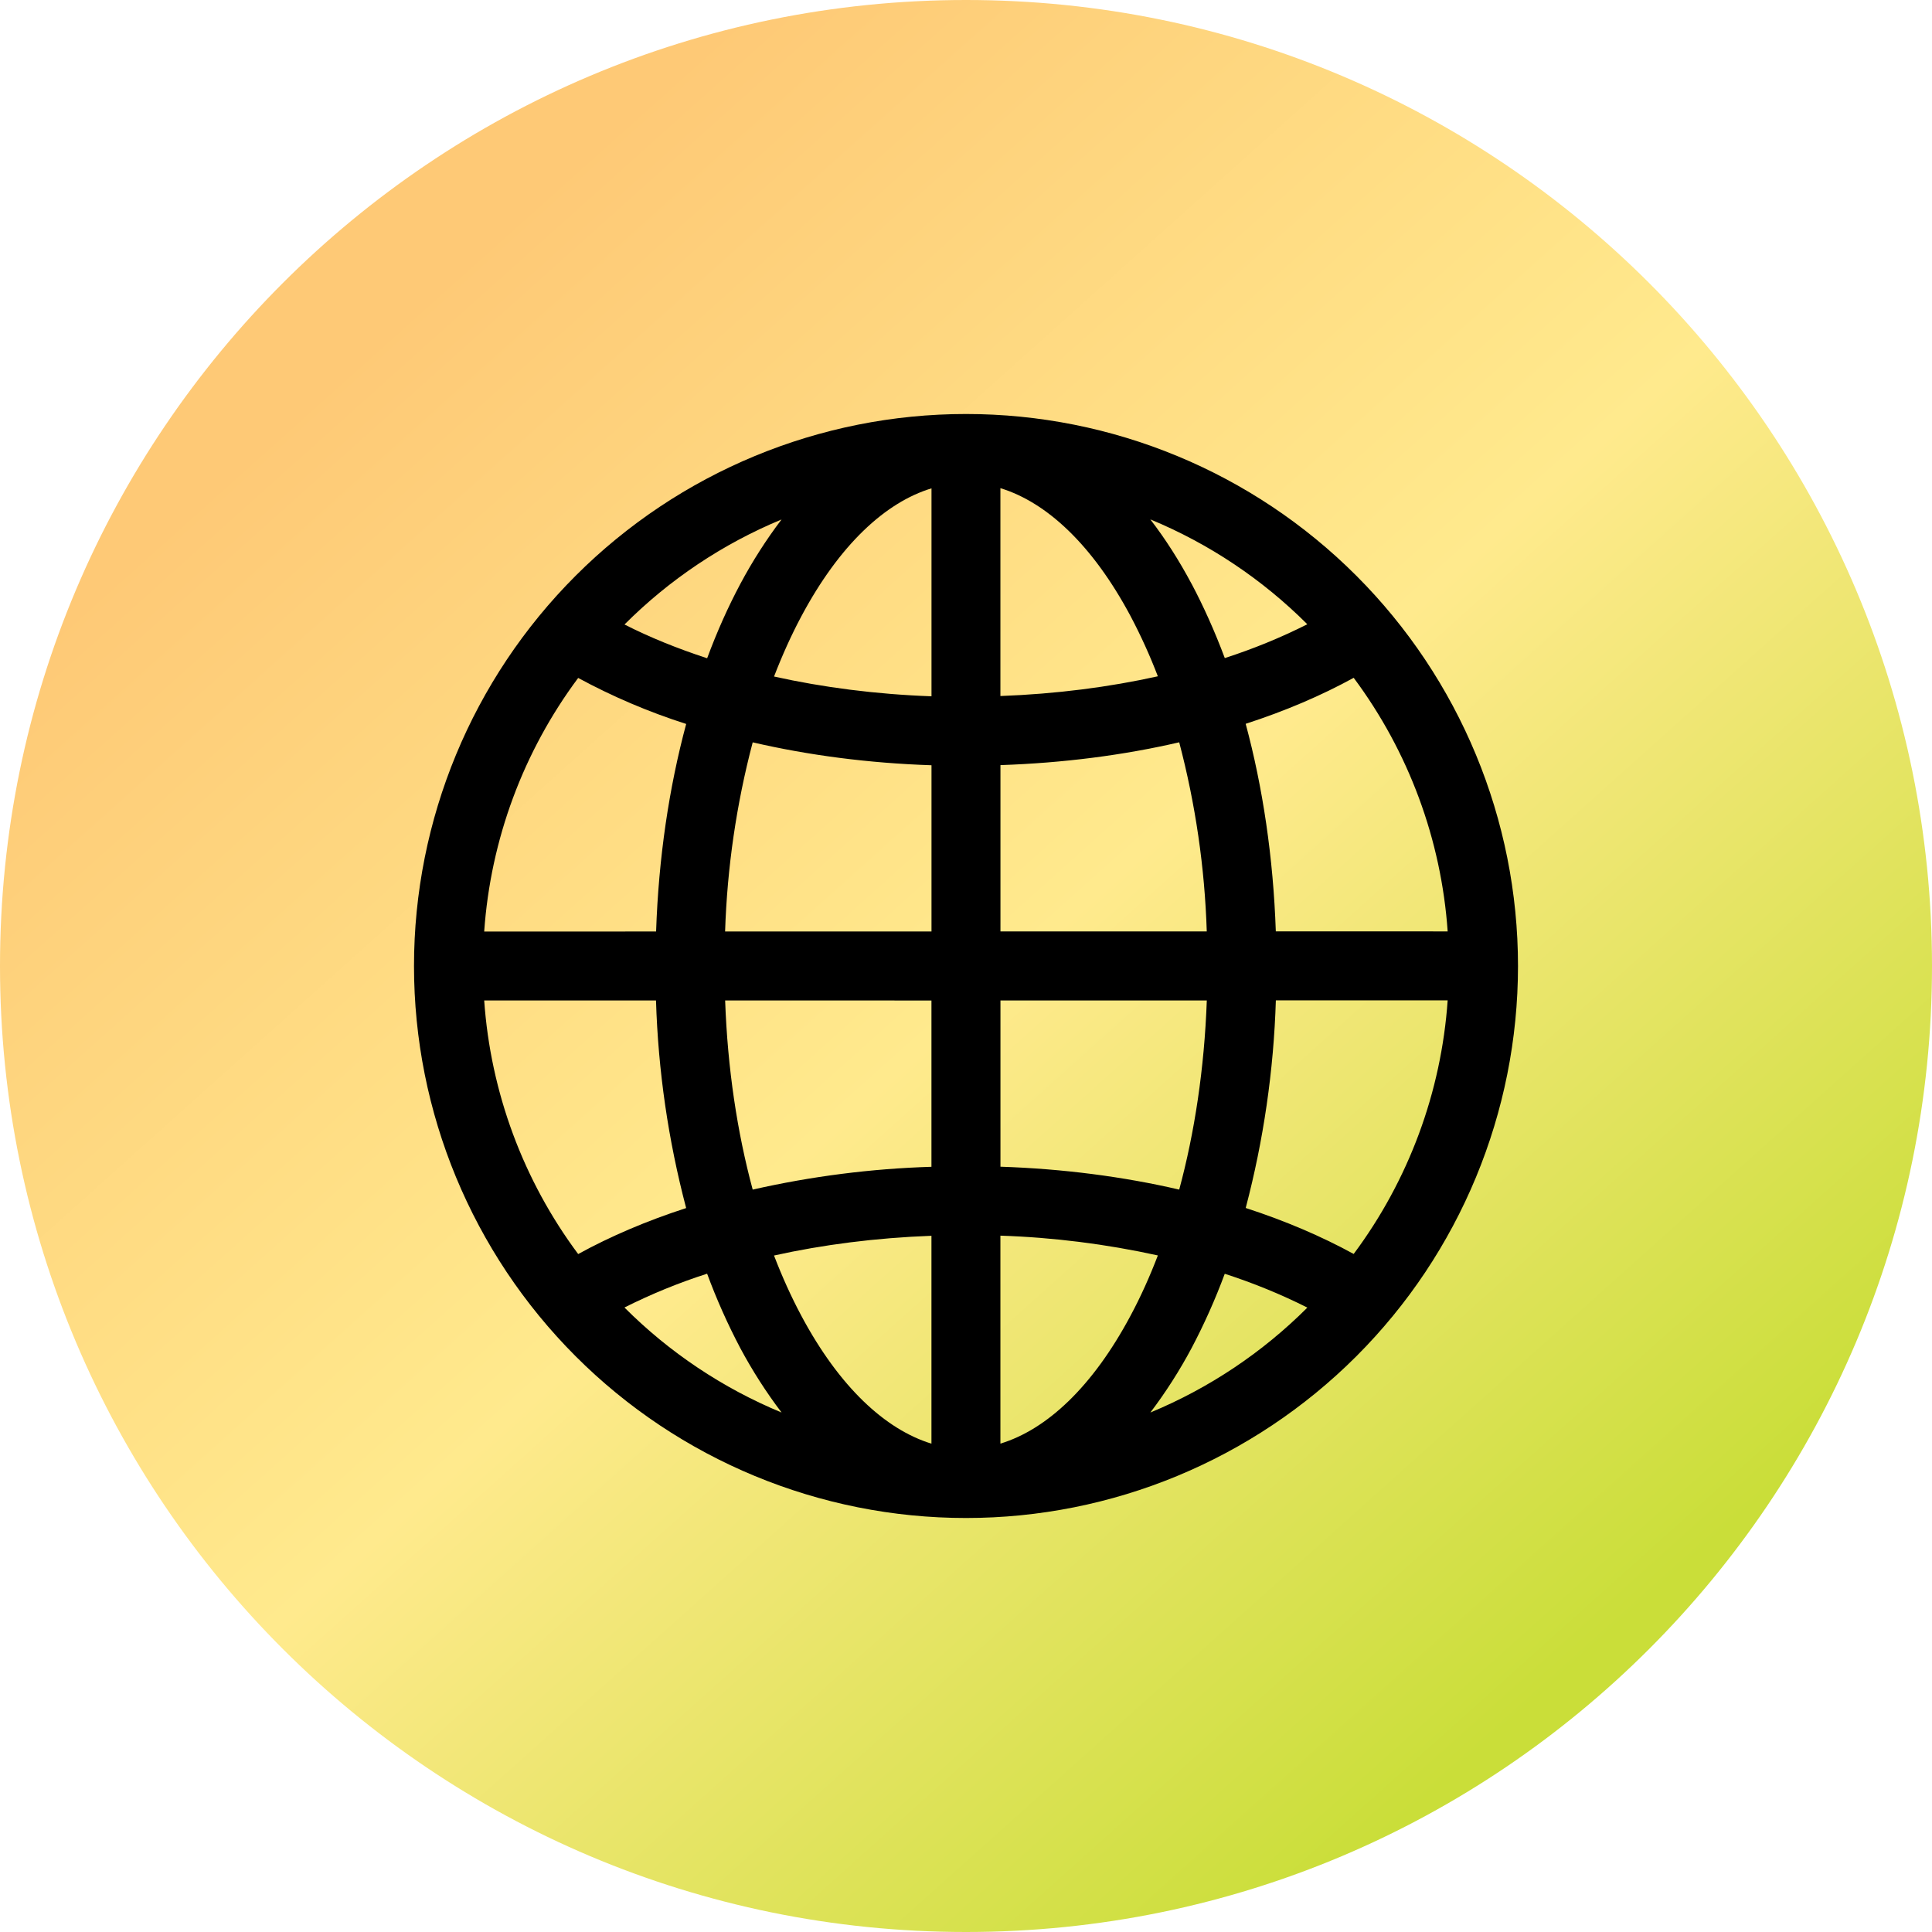
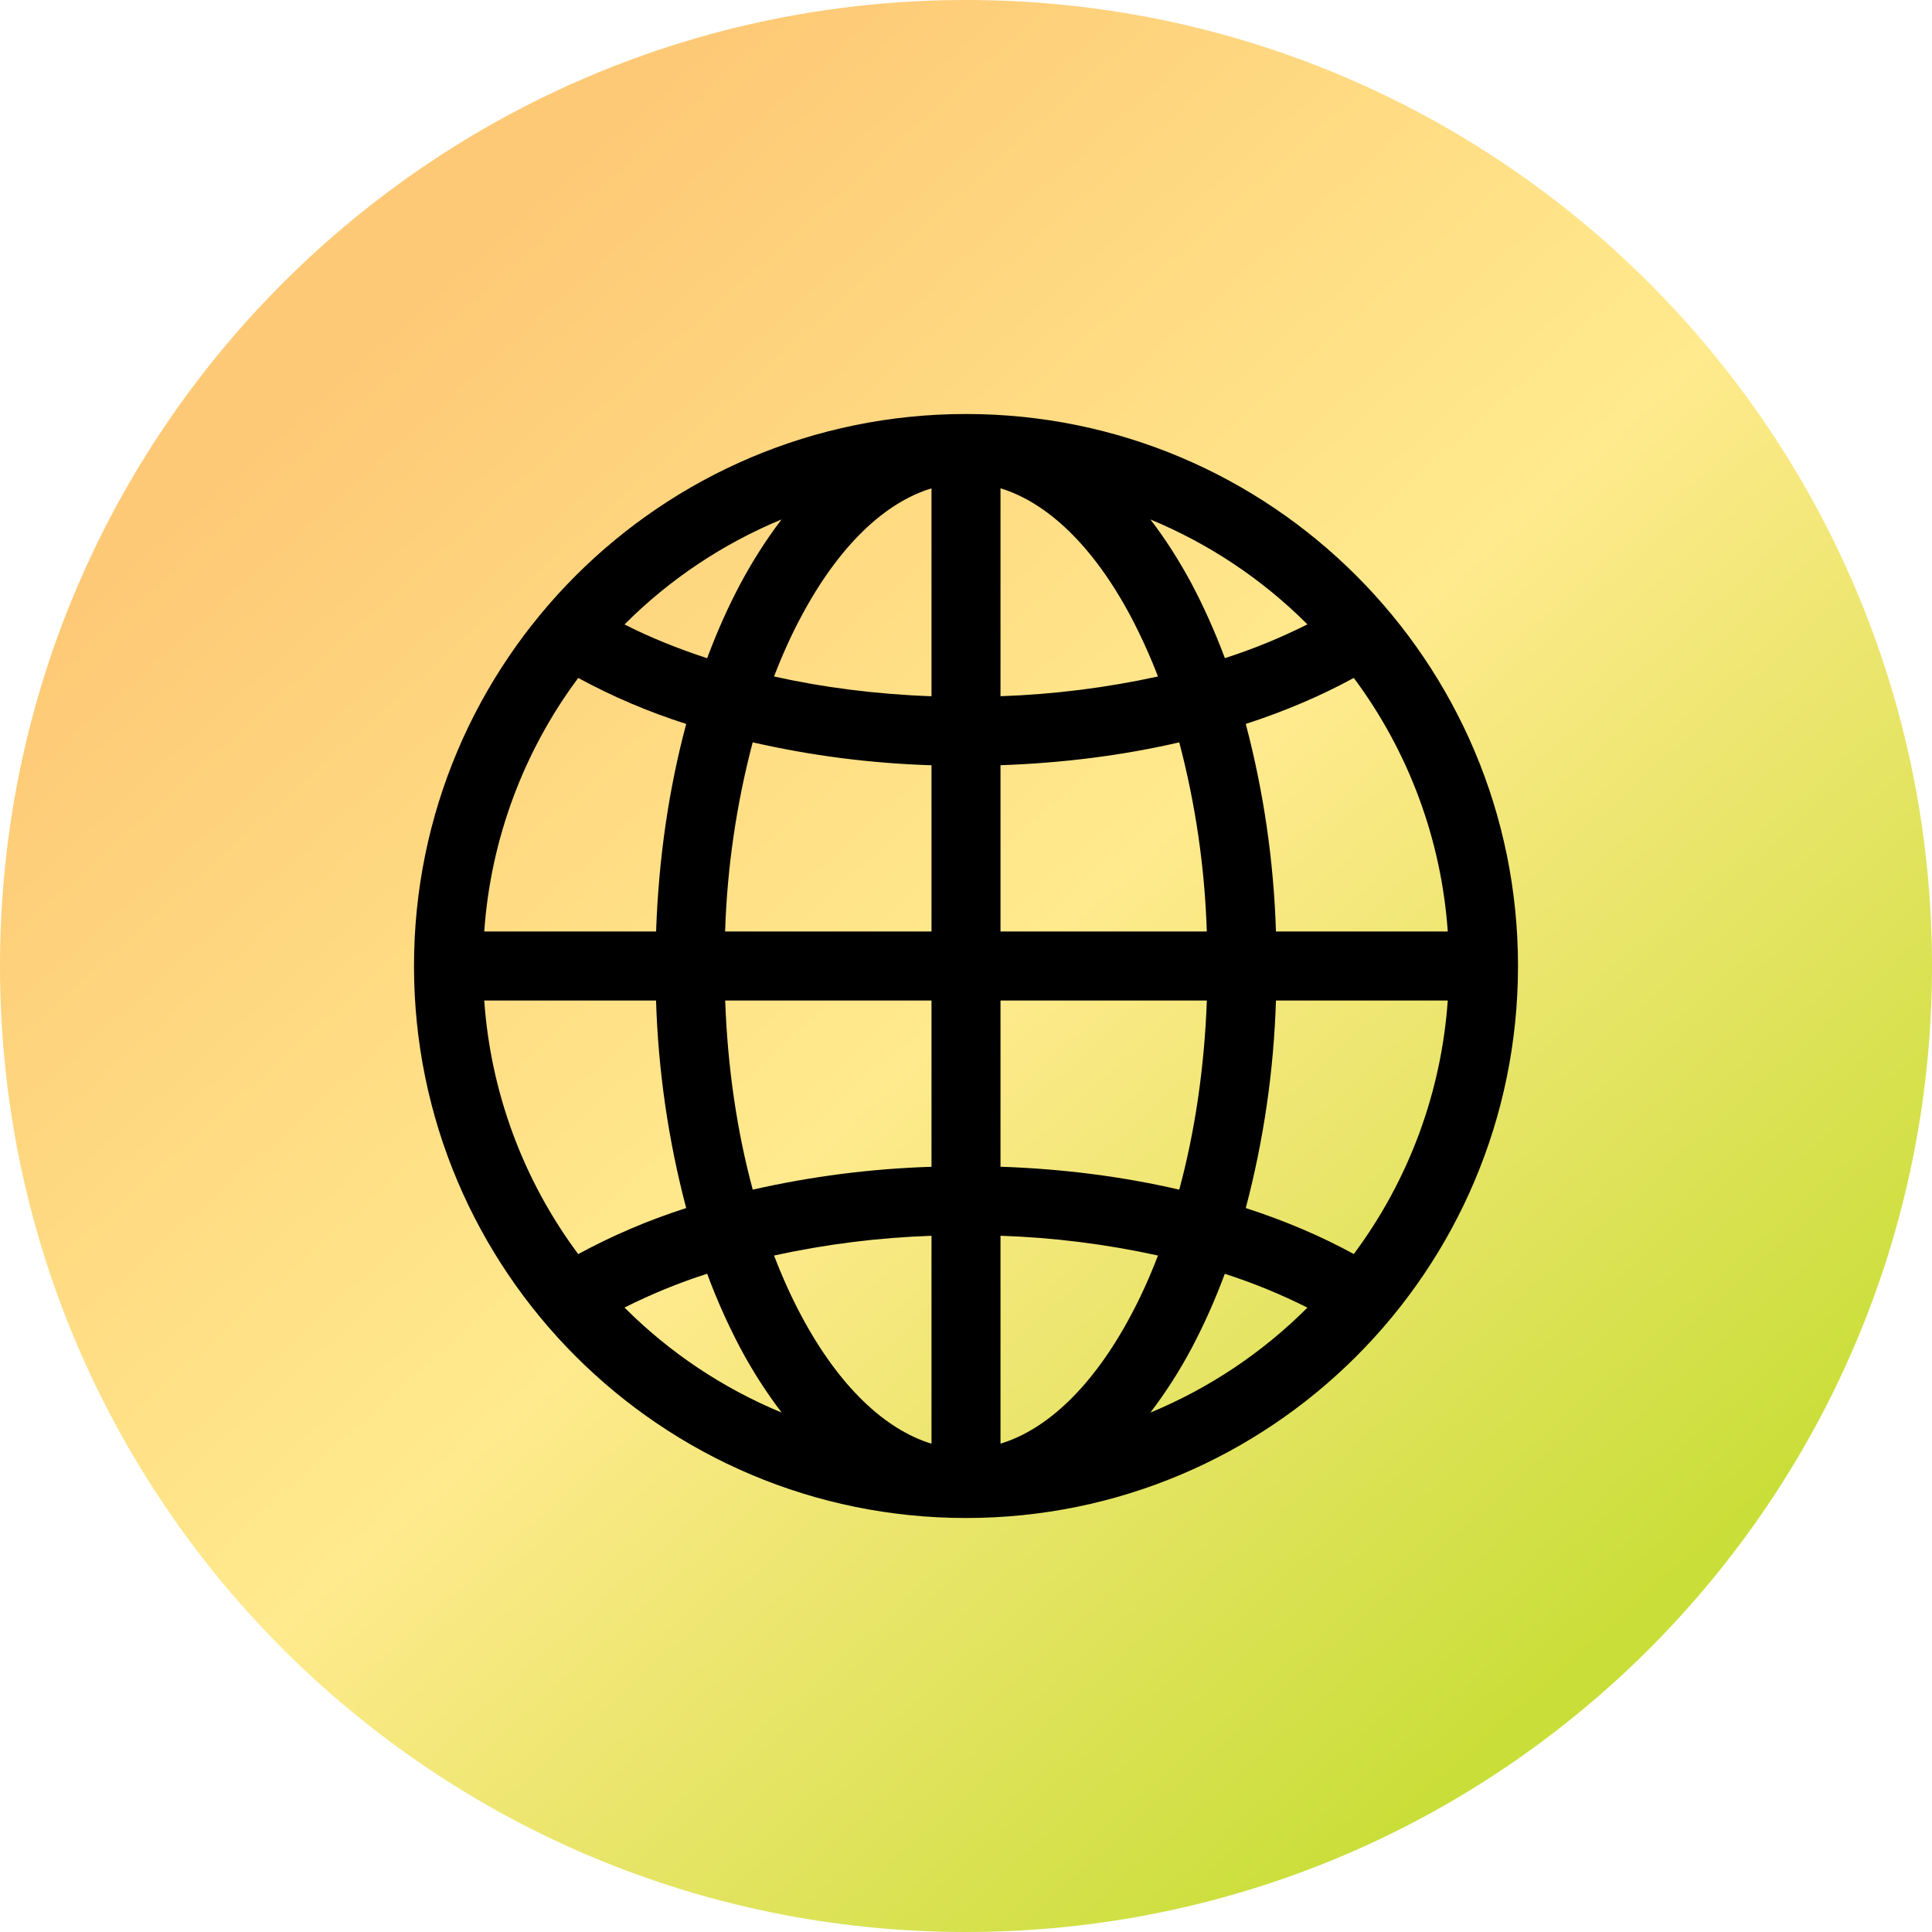
- <svg xmlns="http://www.w3.org/2000/svg" fill="none" height="42" viewBox="0 0 42 42" width="42">
-   <linearGradient id="a" gradientUnits="userSpaceOnUse" x1="8.5" x2="34.5" y1="7" y2="36">
+ <svg xmlns="http://www.w3.org/2000/svg" width="42" height="42" fill="none" viewBox="0 0 42 42">
+   <linearGradient id="b" x1="8.5" x2="34.5" y1="7" y2="36" gradientUnits="userSpaceOnUse">
    <stop offset="0" stop-color="#fec976" />
    <stop offset=".5" stop-color="#ffea8d" />
    <stop offset="1" stop-color="#cade39" />
  </linearGradient>
-   <clipPath id="b">
-     <path d="m0 0h42v42h-42z" />
+   <clipPath id="a">
+     <path d="M0 0h42v42H0z" />
  </clipPath>
-   <g clip-path="url(#b)">
-     <path d="m21 42c11.598 0 21-9.402 21-21 0-11.598-9.402-21-21-21-11.598 0-21 9.402-21 21 0 11.598 9.402 21 21 21z" fill="url(#a)" />
-     <path d="m9 21c0-3.183 1.264-6.235 3.515-8.485 2.251-2.25 5.303-3.515 8.485-3.515s6.235 1.264 8.485 3.515c2.25 2.251 3.515 5.303 3.515 8.485s-1.264 6.235-3.515 8.485c-2.251 2.25-5.303 3.515-8.485 3.515s-6.235-1.264-8.485-3.515c-2.25-2.251-3.515-5.303-3.515-8.485zm11.25-10.384c-1.005.306-2.002 1.23-2.83 2.783-.215.403-.412.839-.593 1.308 1.058.235 2.208.386 3.423.43zm-4.877 3.693c.214-.577.455-1.116.722-1.617.261-.489.56-.957.895-1.399-1.277.529-2.437 1.305-3.414 2.283.544.277 1.143.52 1.797.734zm-1.11 5.941c.054-1.605.282-3.131.654-4.512-.812-.259-1.598-.594-2.348-1-1.195 1.604-1.904 3.517-2.043 5.513zm2.1-4.112c-.354 1.343-.555 2.723-.6 4.112h4.487v-3.614c-1.365-.045-2.675-.217-3.886-.498zm5.386.496v3.615h4.485c-.044-1.389-.245-2.768-.599-4.112-1.212.281-2.522.45-3.886.496zm-5.985 5.115c.052 1.48.264 2.871.599 4.112 1.277-.29 2.578-.456 3.886-.496v-3.615zm5.985 0v3.614c1.365.045 2.675.217 3.886.498.335-1.24.546-2.631.6-4.112zm-4.923 5.544c.18.469.378.905.593 1.308.828 1.552 1.827 2.475 2.83 2.783v-4.519c-1.215.045-2.365.194-3.423.429zm.165 3.414c-.336-.442-.635-.91-.897-1.399-.276-.523-.517-1.064-.722-1.619-.617.198-1.218.444-1.797.735.977.978 2.138 1.754 3.416 2.283zm-2.075-4.446c-.389-1.474-.609-2.988-.655-4.512h-3.735c.139 1.995.848 3.909 2.043 5.513.705-.387 1.492-.723 2.348-1zm10.092 4.446c1.276-.529 2.436-1.304 3.413-2.281-.579-.291-1.179-.536-1.796-.735-.205.554-.446 1.094-.722 1.617-.261.489-.56.957-.895 1.399zm-3.26-3.845v4.521c1.005-.306 2.002-1.23 2.83-2.783.216-.403.413-.839.593-1.308-1.125-.247-2.271-.392-3.423-.43zm5.332-.602c.855.278 1.643.614 2.348 1 1.195-1.604 1.904-3.517 2.043-5.513h-3.735c-.047 1.524-.267 3.038-.655 4.512zm4.391-6.012c-.139-1.995-.848-3.909-2.043-5.513-.705.387-1.492.723-2.348 1.0.372 1.38.6 2.907.655 4.512zm-5.568-7.559c.266.502.507 1.041.723 1.617.616-.199 1.216-.444 1.794-.735-.977-.977-2.136-1.752-3.413-2.28.327.424.627.895.895 1.398zm-.732 2.014c-.171-.447-.369-.884-.593-1.308-.828-1.552-1.825-2.475-2.83-2.783v4.519c1.215-.045 2.365-.194 3.423-.429z" fill="#000" />
+   <g clip-path="url(#a)">
+     <path fill="url(#b)" d="M21 42c11.598 0 21-9.402 21-21S32.598 0 21 0 0 9.402 0 21s9.402 21 21 21z" />
+     <path fill="#000" d="M9 21a12 12 0 1 1 24 0 12 12 0 0 1-24 0zm11.25-10.384c-1.005.306-2.002 1.23-2.83 2.782-.216.403-.413.839-.593 1.308 1.057.236 2.208.386 3.423.43zm-4.877 3.693c.215-.577.455-1.116.722-1.617.261-.49.56-.958.895-1.4a10.5 10.5 0 0 0-3.414 2.283c.544.277 1.143.52 1.797.734zm-1.11 5.941c.055-1.605.283-3.13.655-4.512a13.498 13.498 0 0 1-2.348-1 10.44 10.44 0 0 0-2.043 5.512zm2.1-4.112a18.446 18.446 0 0 0-.6 4.112h4.487v-3.614a20.261 20.261 0 0 1-3.886-.498zm5.387.497v3.615h4.485a18.45 18.45 0 0 0-.599-4.112c-1.212.281-2.521.45-3.886.497zm-5.985 5.115c.052 1.48.264 2.871.599 4.112a20.4 20.4 0 0 1 3.886-.497V21.75zm5.985 0v3.614c1.365.045 2.675.217 3.886.498.335-1.241.546-2.631.6-4.112zm-4.923 5.544c.18.469.377.905.592 1.308.828 1.552 1.827 2.475 2.831 2.783v-4.52a19.04 19.04 0 0 0-3.423.429zm.165 3.414c-.336-.442-.636-.91-.897-1.4a13.499 13.499 0 0 1-.722-1.618c-.617.198-1.217.444-1.797.735a10.507 10.507 0 0 0 3.416 2.283zm-2.075-4.446a20.104 20.104 0 0 1-.655-4.512h-3.735a10.44 10.44 0 0 0 2.043 5.513 13.624 13.624 0 0 1 2.347-1.001zm10.092 4.446a10.5 10.5 0 0 0 3.413-2.281 12.598 12.598 0 0 0-1.796-.736 13.51 13.51 0 0 1-.721 1.617c-.261.49-.56.958-.896 1.4zm-3.259-3.845v4.521c1.005-.306 2.002-1.23 2.83-2.782.216-.403.414-.839.593-1.308a18.902 18.902 0 0 0-3.423-.43zm5.332-.601c.855.277 1.643.613 2.348 1a10.44 10.44 0 0 0 2.043-5.512h-3.735a20.104 20.104 0 0 1-.656 4.512zm4.391-6.012a10.44 10.44 0 0 0-2.043-5.513c-.705.387-1.493.723-2.348 1.001a20.1 20.1 0 0 1 .656 4.512zm-5.568-7.559c.266.502.507 1.041.723 1.617a12.604 12.604 0 0 0 1.794-.735 10.5 10.5 0 0 0-3.413-2.28c.327.425.627.896.896 1.398zm-.732 2.015c-.171-.447-.37-.884-.593-1.308-.828-1.553-1.825-2.475-2.83-2.783v4.52a19.04 19.04 0 0 0 3.423-.429z" />
  </g>
</svg>
